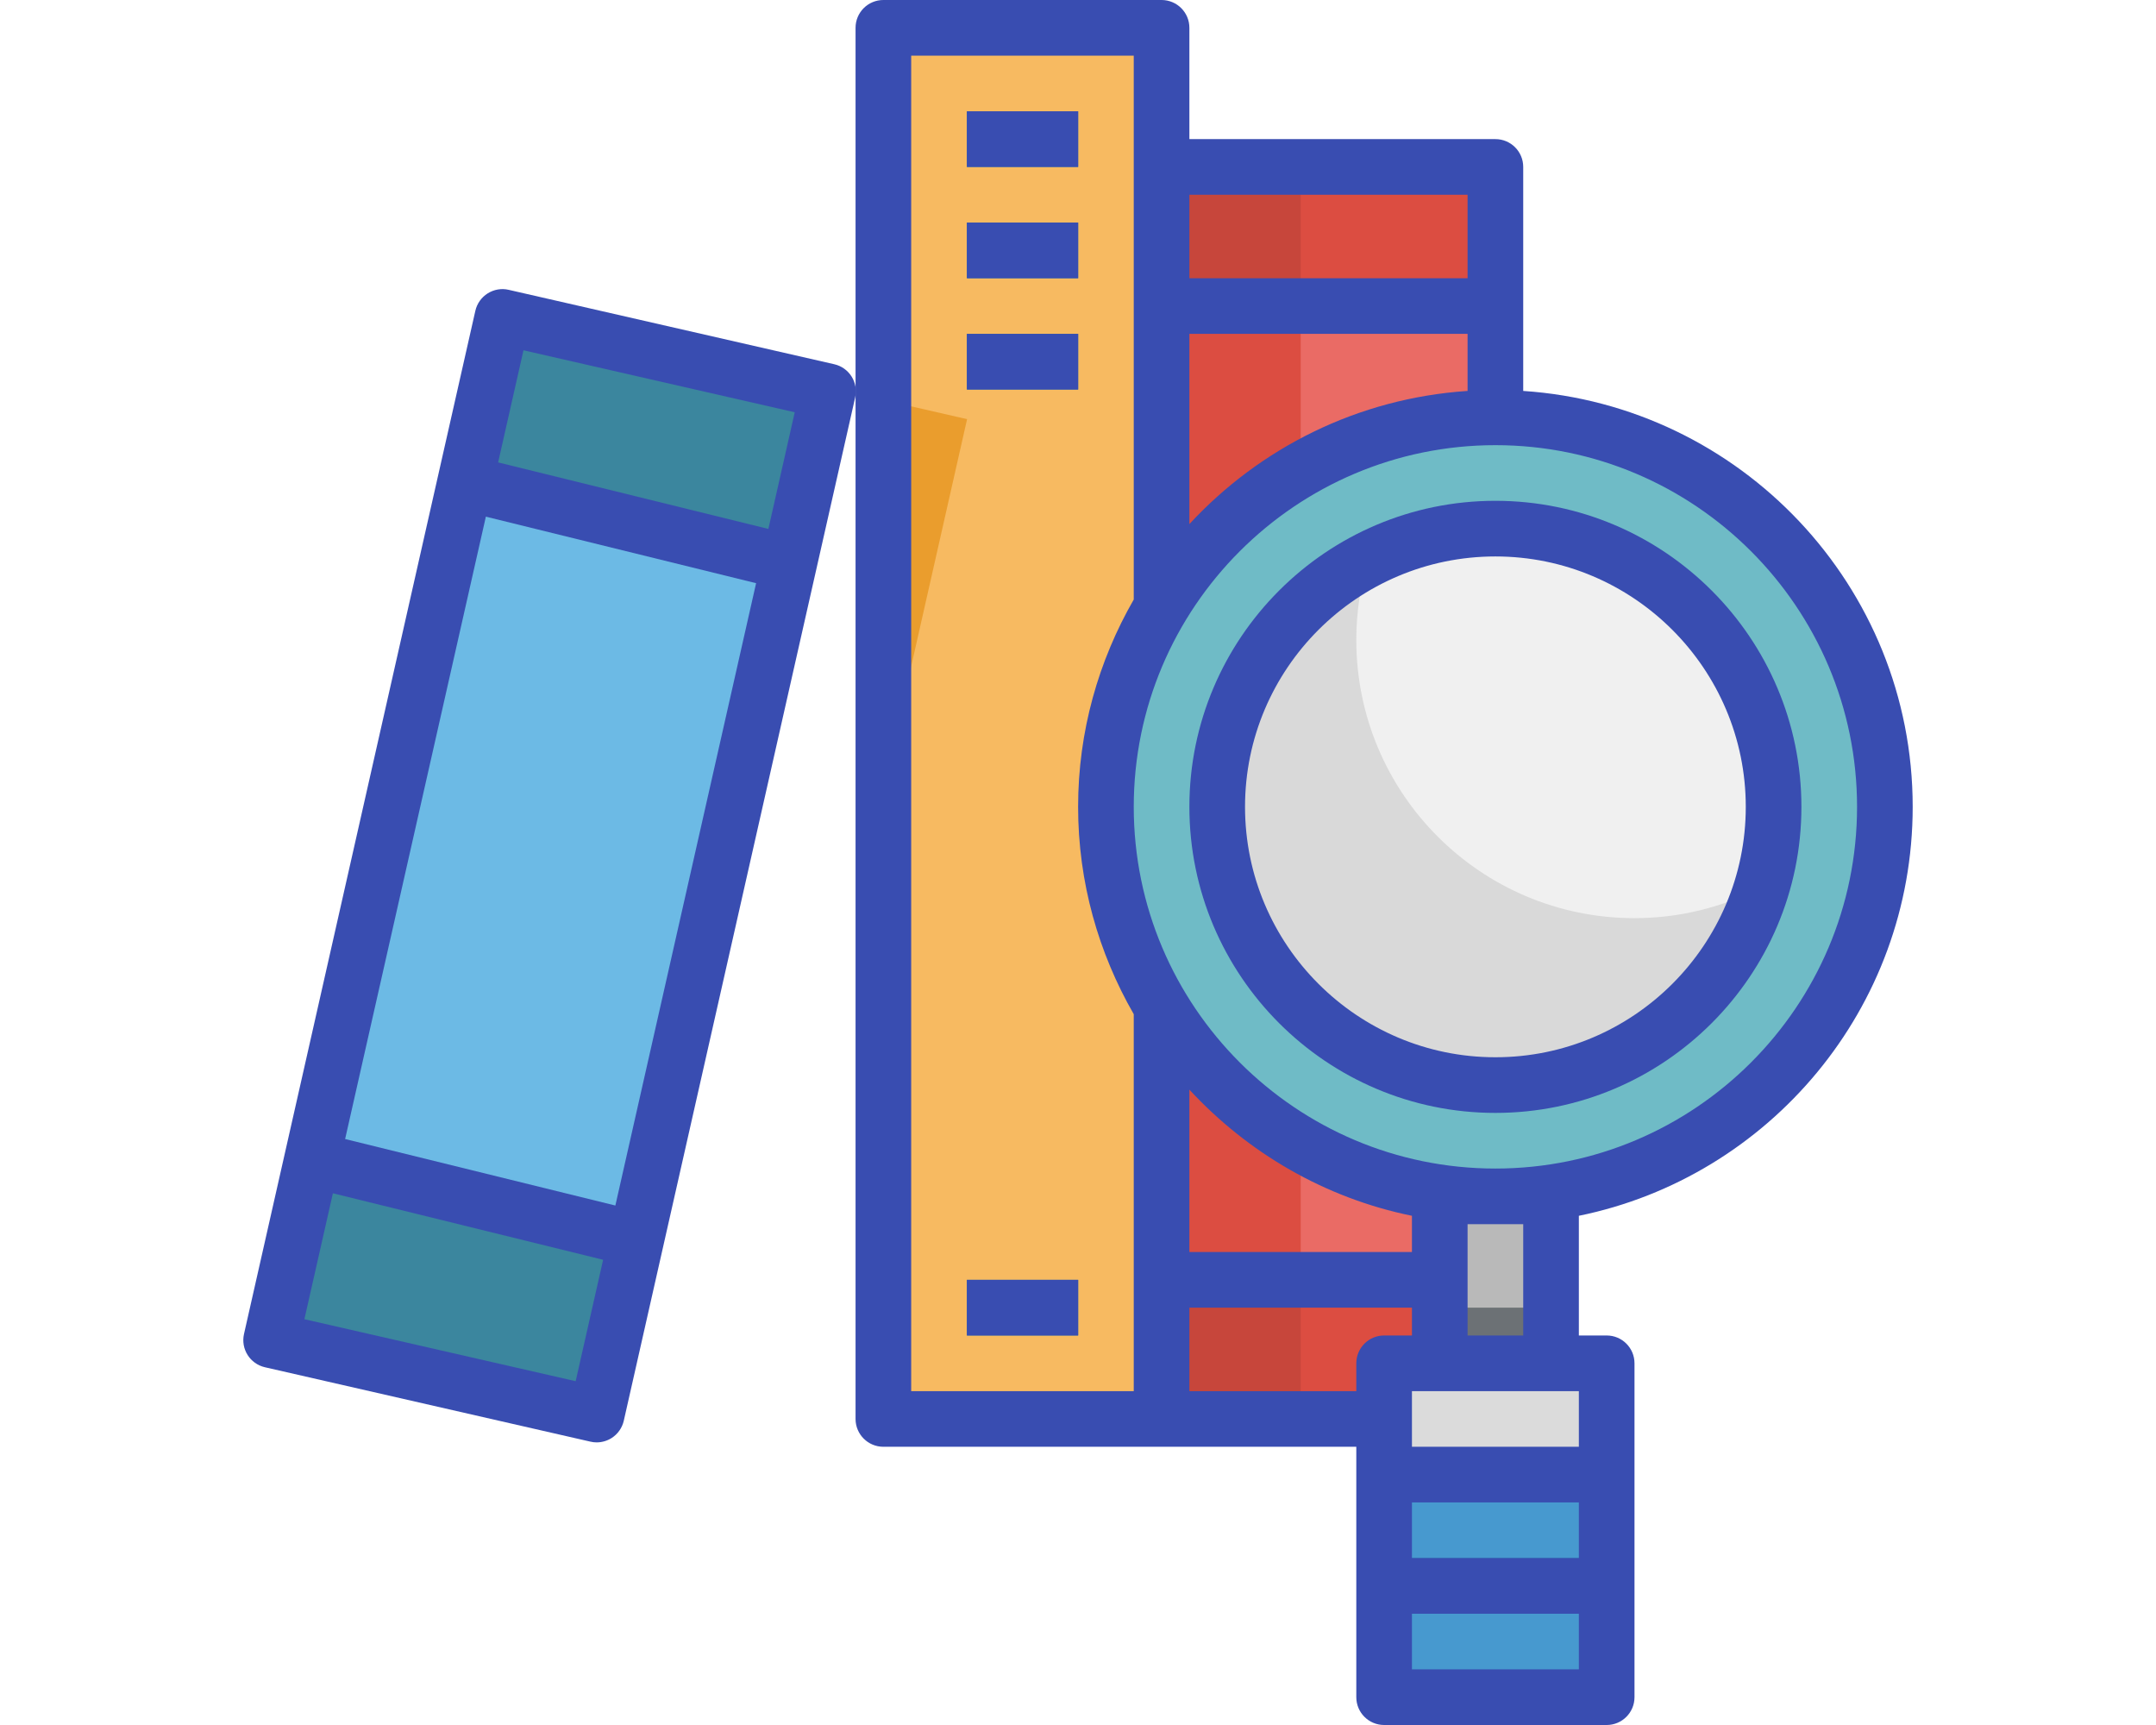
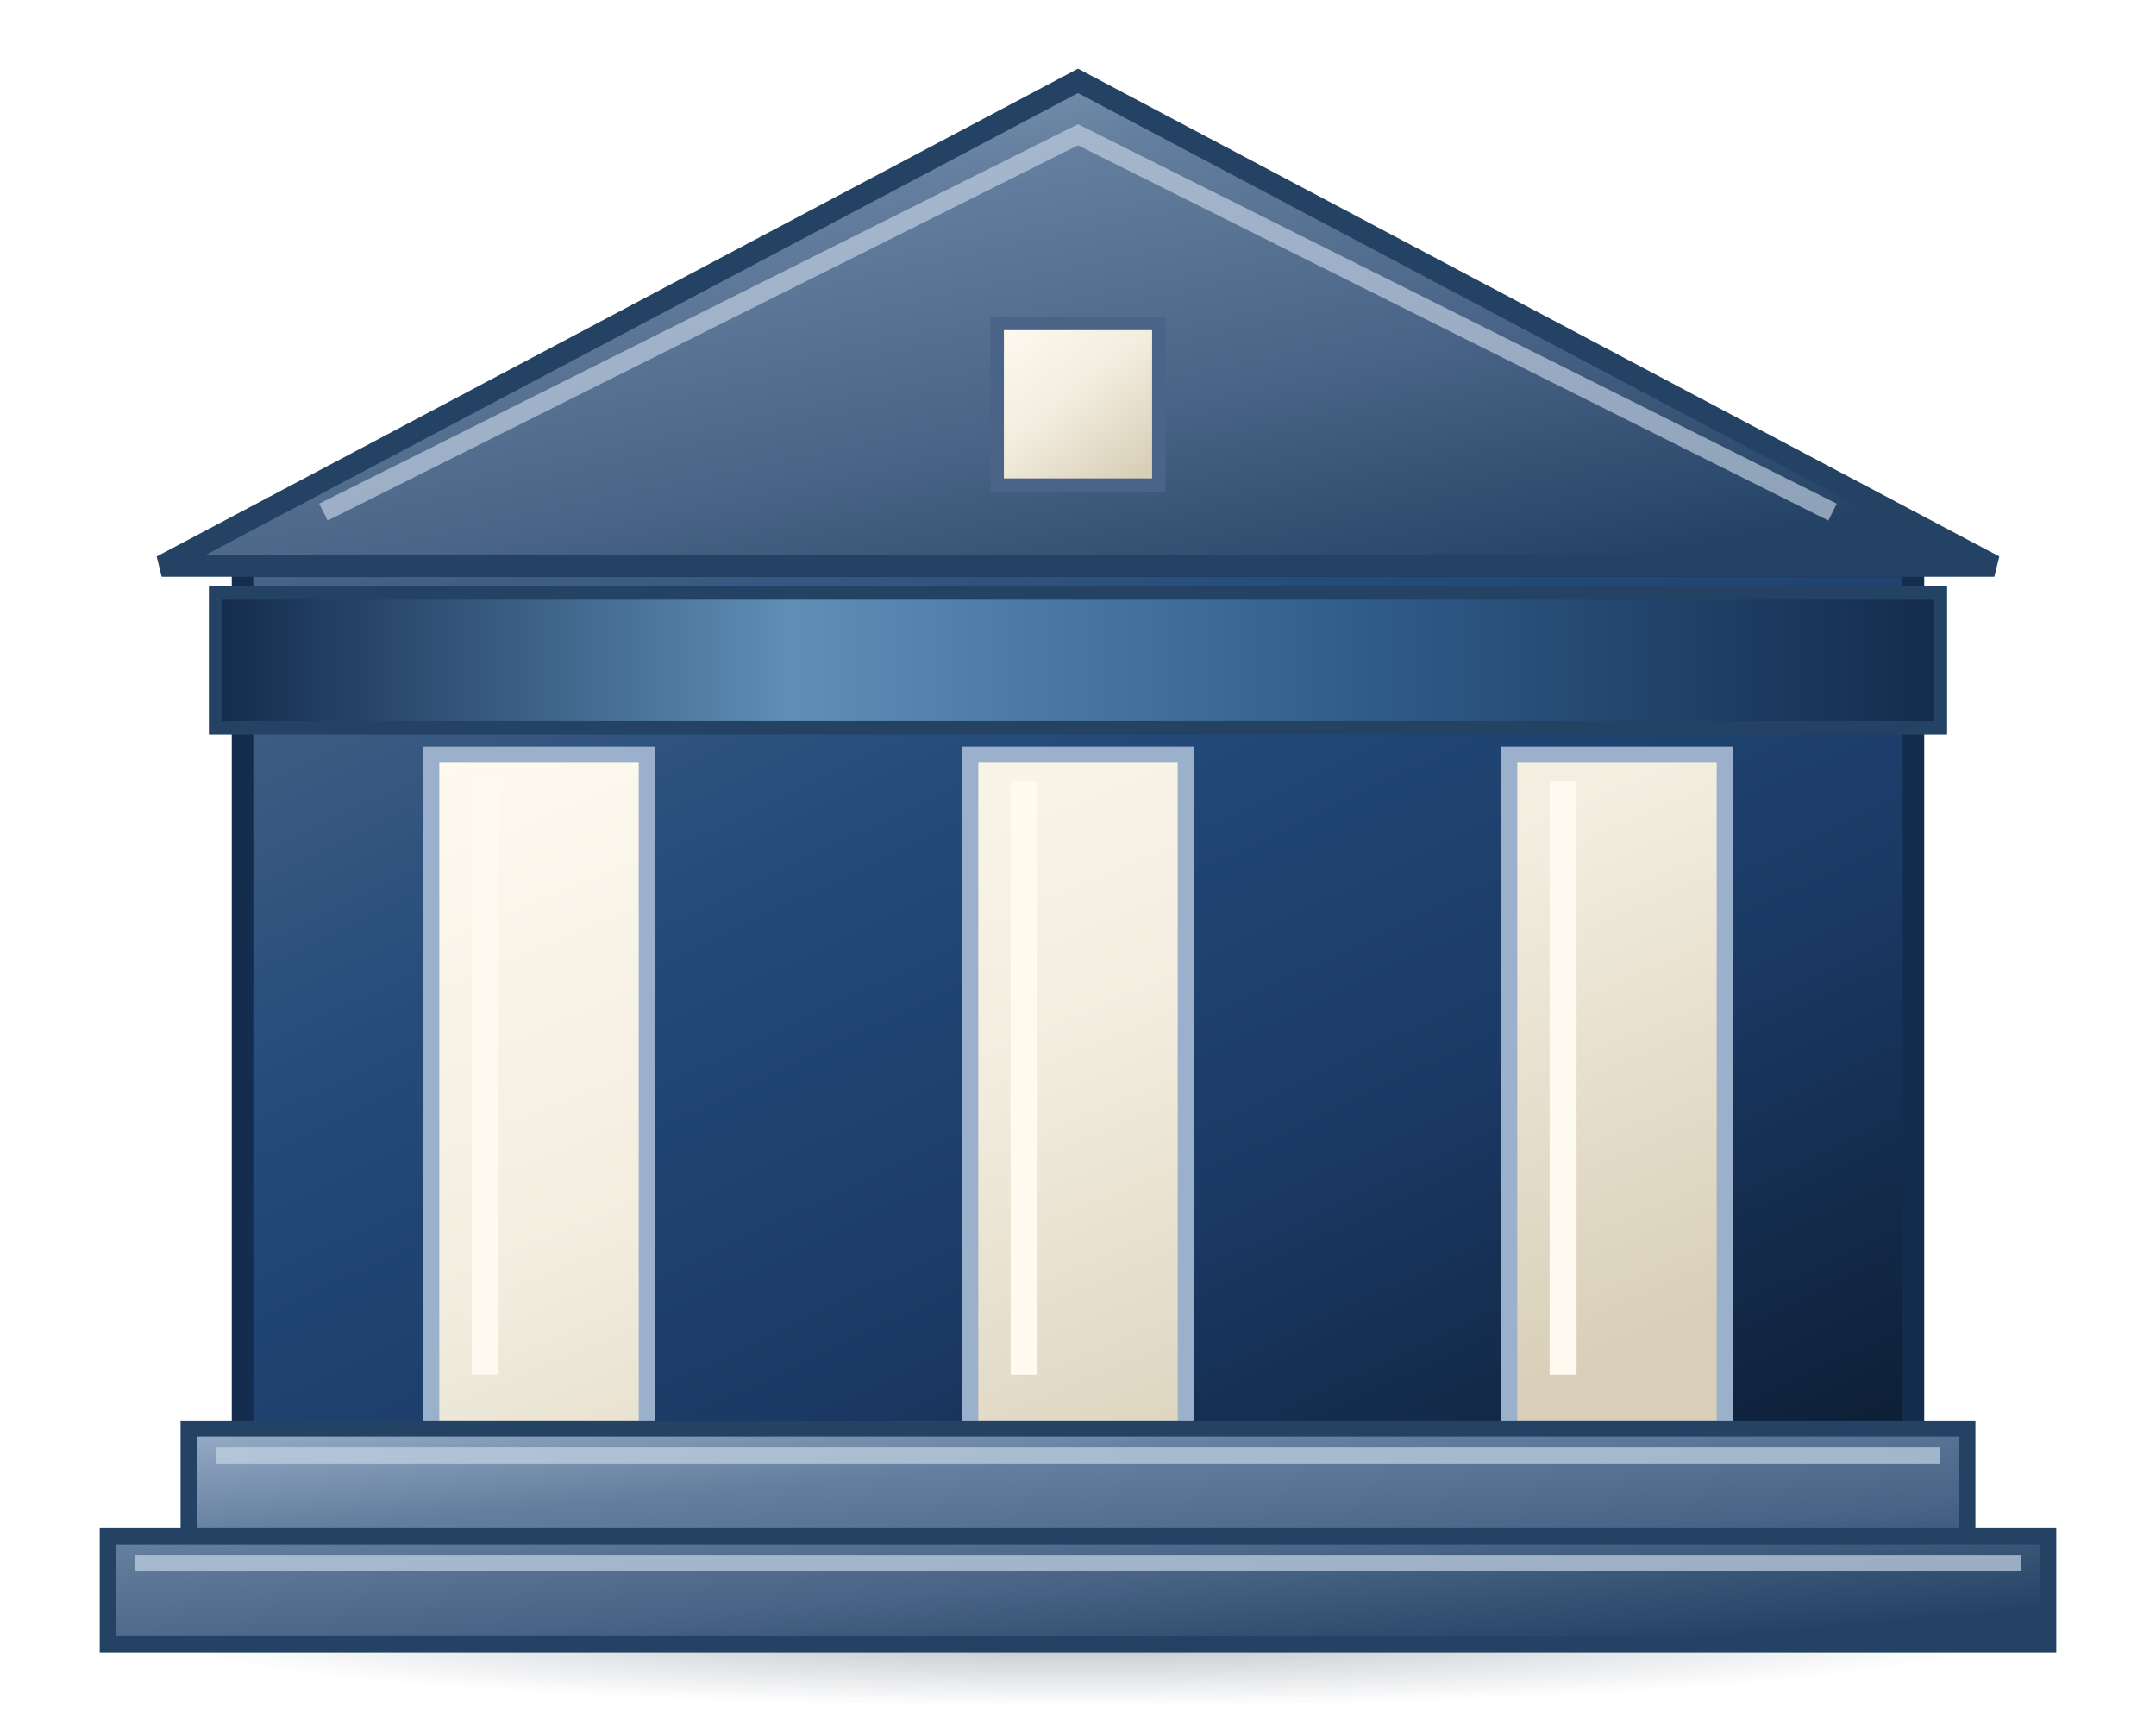
- <svg xmlns="http://www.w3.org/2000/svg" version="1.1" id="Capa_1" x="0px" y="0px" viewBox="0 0 80 64" xml:space="preserve" width="80" height="64">
-   <defs id="defs69" />
-   <g id="g384" transform="matrix(0.125,0,0,0.125,8.000001,0)">
-     <polyline points="280.815,49.548 280.807,421.161 363.388,421.161 379.904,421.161 379.904,133.161 379.904,49.548 280.815,49.548 " fill="#ea6b65" id="polyline2" />
-     <polygon points="113.111,419.857 16.483,397.774 85.165,94.068 181.785,116.15 " fill="#6cbae5" id="polygon4" />
-     <polyline points="280.807,421.161 198.226,421.161 198.226,8.258 280.807,8.258 280.807,181.677 280.807,297.29 280.807,421.161 355.13,421.161 " fill="#f7ba61" id="polyline6" />
-     <g id="g16">
-       <rect x="223.017" y="379.871" width="33.032" height="16.516" fill="#277baa" id="rect8" />
-       <rect x="223.017" y="33.032" width="33.032" height="16.516" fill="#277baa" id="rect10" />
-       <rect x="223.017" y="66.065" width="33.032" height="16.516" fill="#277baa" id="rect12" />
-       <rect x="223.017" y="99.097" width="33.032" height="16.516" fill="#277baa" id="rect14" />
-     </g>
-     <rect x="280.824" y="49.548" width="99.089" height="41.29" fill="#dc4d41" id="rect18" />
-     <g id="g24">
-       <polygon points="181.785,116.15 85.165,94.068 74.017,143.377 77.931,144.285 170.281,167.019 " fill="#3b869e" id="polygon20" />
-       <polygon points="16.483,397.774 113.111,419.857 124.87,367.839 35.534,345.856 28.606,344.163 " fill="#3b869e" id="polygon22" />
-     </g>
-     <polygon points="223.075,124.408 198.226,118.726 198.226,234.29 " fill="#ea9d2d" id="polygon26" />
-     <rect x="280.824" y="49.548" width="41.29" height="371.613" fill="#dc4d41" id="rect28" />
-     <rect x="280.824" y="49.548" width="41.282" height="41.29" fill="#c7463b" id="rect30" />
-     <polygon points="280.807,421.161 363.388,421.161 379.904,421.161 379.904,379.871 280.807,379.871 " fill="#dc4d41" id="polygon32" />
-     <rect x="346.888" y="404.645" width="66.065" height="99.097" fill="#4799cf" id="rect34" />
-     <rect x="363.404" y="346.839" width="33.032" height="66.065" fill="#b9b9b9" id="rect36" />
-     <rect x="363.404" y="388.129" width="33.032" height="16.516" fill="#6c7175" id="rect38" />
-     <rect x="346.888" y="462.452" width="66.065" height="16.516" fill="#277baa" id="rect40" />
-     <circle cx="379.92" cy="239.484" r="115.613" fill="#6fbbc6" id="circle42" />
-     <circle cx="379.92" cy="239.484" r="82.581" fill="#d9d9d9" id="circle44" />
-     <path d="m 379.904,156.903 c -13.618,0 -26.434,3.353 -37.764,9.199 -2.271,7.548 -3.526,15.542 -3.526,23.833 0,45.609 36.971,82.581 82.581,82.581 13.618,0 26.434,-3.353 37.764,-9.199 2.271,-7.548 3.526,-15.542 3.526,-23.833 -0.001,-45.609 -36.972,-82.581 -82.581,-82.581 z" fill="#f0f0f0" id="path46" />
-     <rect x="346.888" y="404.645" width="66.065" height="33.032" fill="#dbdbdb" id="rect48" />
-     <rect x="280.824" y="379.871" width="41.29" height="41.29" fill="#c7463b" id="rect50" />
-     <path d="M 388.162,116.034 V 49.548 c 0,-4.567 -3.7,-8.258 -8.258,-8.258 H 289.065 V 8.258 C 289.065,3.691 285.365,0 280.807,0 h -82.581 c -4.558,0 -8.258,3.691 -8.258,8.258 v 412.903 c 0,4.567 3.7,8.258 8.258,8.258 h 82.581 57.806 v 74.323 c 0,4.567 3.7,8.258 8.258,8.258 h 66.065 c 4.558,0 8.258,-3.691 8.258,-8.258 v -99.097 c 0,-4.567 -3.7,-8.258 -8.258,-8.258 h -8.258 v -35.526 c 56.469,-11.512 99.097,-61.547 99.097,-121.377 0,-65.52 -51.159,-119.172 -115.613,-123.45 z m -99.097,39.515 V 99.097 h 82.581 v 16.937 c -32.578,2.164 -61.688,16.929 -82.581,39.515 z M 371.646,57.806 V 82.58 H 289.065 V 57.806 Z M 206.484,16.516 h 66.065 v 161.429 c -10.446,18.151 -16.516,39.127 -16.516,61.539 0,22.412 6.07,43.38 16.516,61.539 v 111.88 h -66.065 z m 198.194,396.387 v 16.516 H 355.13 v -16.516 h 8.258 33.032 z m -49.548,33.032 h 49.548 v 16.516 H 355.13 Z m 0,-74.322 h -66.065 v -48.194 c 17.292,18.704 40.176,32.165 66.065,37.442 z m -66.065,41.29 v -24.774 h 66.065 v 8.258 h -8.258 c -4.558,0 -8.258,3.691 -8.258,8.258 v 8.258 z m 66.065,82.581 v -16.516 h 49.548 v 16.516 z m 33.032,-132.129 v 33.032 h -16.516 v -33.032 z m -8.258,-16.516 c -59.194,0 -107.355,-48.161 -107.355,-107.355 0,-59.194 48.161,-107.355 107.355,-107.355 59.194,0 107.355,48.161 107.355,107.355 0,59.194 -48.153,107.355 -107.355,107.355 z" fill="#000000" style="fill:#394db1" id="path52" />
-     <path d="m 379.904,148.645 c -50.085,0 -90.839,40.754 -90.839,90.839 0,50.085 40.754,90.839 90.839,90.839 50.085,0 90.839,-40.754 90.839,-90.839 0,-50.085 -40.746,-90.839 -90.839,-90.839 z m 0,165.161 c -40.977,0 -74.323,-33.338 -74.323,-74.323 0,-40.985 33.346,-74.323 74.323,-74.323 40.977,0 74.323,33.338 74.323,74.323 0,40.985 -33.338,74.323 -74.323,74.323 z" fill="#000000" style="fill:#394db1" id="path54" />
-     <path d="m 113.111,428.115 c 1.544,0 3.072,-0.438 4.402,-1.263 1.858,-1.173 3.171,-3.031 3.658,-5.17 l 68.682,-303.707 c 1.007,-4.443 -1.775,-8.861 -6.218,-9.868 L 86.999,86.024 c -2.139,-0.512 -4.385,-0.099 -6.235,1.057 -1.858,1.173 -3.171,3.031 -3.658,5.17 L 8.431,395.949 c -1.007,4.443 1.775,8.853 6.218,9.868 l 96.619,22.082 c 0.612,0.149 1.223,0.216 1.843,0.216 z m 5.557,-70.301 -80.219,-19.737 41.778,-184.725 80.219,19.745 z m -27.276,-253.845 80.524,18.399 -7.829,34.626 -80.219,-19.745 z m -65.032,287.587 8.456,-37.376 80.219,19.737 -8.151,36.038 z" fill="#000000" style="fill:#394db1" id="path56" />
-     <rect x="223.017" y="379.871" width="33.032" height="16.516" fill="#000000" style="fill:#394db1" id="rect58" />
-     <rect x="223.017" y="33.032" width="33.032" height="16.516" fill="#000000" style="fill:#394db1" id="rect60" />
-     <rect x="223.017" y="66.065" width="33.032" height="16.516" fill="#000000" style="fill:#394db1" id="rect62" />
-     <rect x="223.017" y="99.097" width="33.032" height="16.516" fill="#000000" style="fill:#394db1" id="rect64" />
+ <svg xmlns="http://www.w3.org/2000/svg" width="80" height="64" viewBox="0 0 80 64" fill="none">
+   <defs>
+     <linearGradient id="ui-navy" x1="0" y1="0" x2=".8" y2="1">
+       <stop offset="0" stop-color="#496486" />
+       <stop offset="0.333" stop-color="#244b7a" />
+       <stop offset="0.667" stop-color="#1b3a66" />
+       <stop offset="1" stop-color="#0e2038" />
+     </linearGradient>
+     <linearGradient id="ui-spine" x1="0" x2="1">
+       <stop offset="0" stop-color="#142c4d" />
+       <stop offset="0.333" stop-color="#5f8eb7" />
+       <stop offset="0.667" stop-color="#305c8a" />
+       <stop offset="1" stop-color="#142c4d" />
+     </linearGradient>
+     <linearGradient id="ui-slate" x1="0" y1="0" x2=".8" y2="1">
+       <stop offset="0" stop-color="#9bb0ca" />
+       <stop offset="0.333" stop-color="#637e9e" />
+       <stop offset="0.667" stop-color="#496486" />
+       <stop offset="1" stop-color="#244364" />
+     </linearGradient>
+     <linearGradient id="ui-paper" x1="0" y1="0" x2=".8" y2="1">
+       <stop offset="0" stop-color="#fffaf0" />
+       <stop offset="0.5" stop-color="#f2eddf" />
+       <stop offset="1" stop-color="#d9cfb8" />
+     </linearGradient>
+     <linearGradient id="ui-panel" x1="0" y1="0" x2=".8" y2="1">
+       <stop offset="0" stop-color="#f2f5f9" />
+       <stop offset="0.5" stop-color="#e4ebf4" />
+       <stop offset="1" stop-color="#9bb0ca" />
+     </linearGradient>
+     <linearGradient id="ui-gold" x1="0" y1="0" x2=".8" y2="1">
+       <stop offset="0" stop-color="#f5d9a5" />
+       <stop offset="0.333" stop-color="#e1ae64" />
+       <stop offset="0.667" stop-color="#d99a3d" />
+       <stop offset="1" stop-color="#9c6422" />
+     </linearGradient>
+     <linearGradient id="ui-red" x1="0" y1="0" x2=".8" y2="1">
+       <stop offset="0" stop-color="#e59b91" />
+       <stop offset="0.5" stop-color="#bf514e" />
+       <stop offset="1" stop-color="#8f333a" />
+     </linearGradient>
+     <linearGradient id="ui-green" x1="0" y1="0" x2=".8" y2="1">
+       <stop offset="0" stop-color="#95bcae" />
+       <stop offset="0.5" stop-color="#497e6a" />
+       <stop offset="1" stop-color="#2c5b4c" />
+     </linearGradient>
+     <linearGradient id="ui-sheen" x1="0" y1="0" x2=".5" y2="1">
+       <stop stop-color="#fff" stop-opacity=".28" />
+       <stop offset=".45" stop-color="#fff" stop-opacity=".06" />
+       <stop offset="1" stop-color="#fff" stop-opacity="0" />
+     </linearGradient>
+     <radialGradient id="ui-shadow">
+       <stop stop-color="#0e2038" stop-opacity=".3" />
+       <stop offset="1" stop-color="#0e2038" stop-opacity="0" />
+     </radialGradient>
+   </defs>
+   <ellipse cx="40" cy="60.5" rx="35" ry="2.8" fill="url(#ui-shadow)" />
+   <path d="M9 21h62v37H9Z" fill="url(#ui-navy)" stroke="#142c4d" stroke-width=".8" />
+   <path d="M6 21 40 3l34 18Z" fill="url(#ui-slate)" stroke="#244364" stroke-width=".8" />
+   <path d="M12 19 40 5l28 14" stroke="#c6d5e5" stroke-opacity=".65" stroke-width=".7" />
+   <path d="M8 22h64v5H8Z" fill="url(#ui-spine)" stroke="#244364" stroke-width=".5" />
+   <g fill="url(#ui-paper)" stroke="#9bb0ca" stroke-width=".6">
+     <path d="M16 28h8v25h-8Zm20 0h8v25h-8Zm20 0h8v25h-8Z" />
  </g>
+   <path d="M18 29v22m20-22v22m20-22v22" stroke="#fffaf0" stroke-width="1" />
+   <path d="M7 53h66v4H7ZM4 57h72v4H4Z" fill="url(#ui-slate)" stroke="#244364" stroke-width=".6" />
+   <path d="M8 54h64M5 58h70" stroke="#c6d5e5" stroke-opacity=".7" stroke-width=".6" />
+   <path d="M37 12h6v6h-6Z" fill="url(#ui-paper)" stroke="#496486" stroke-width=".5" />
</svg>
